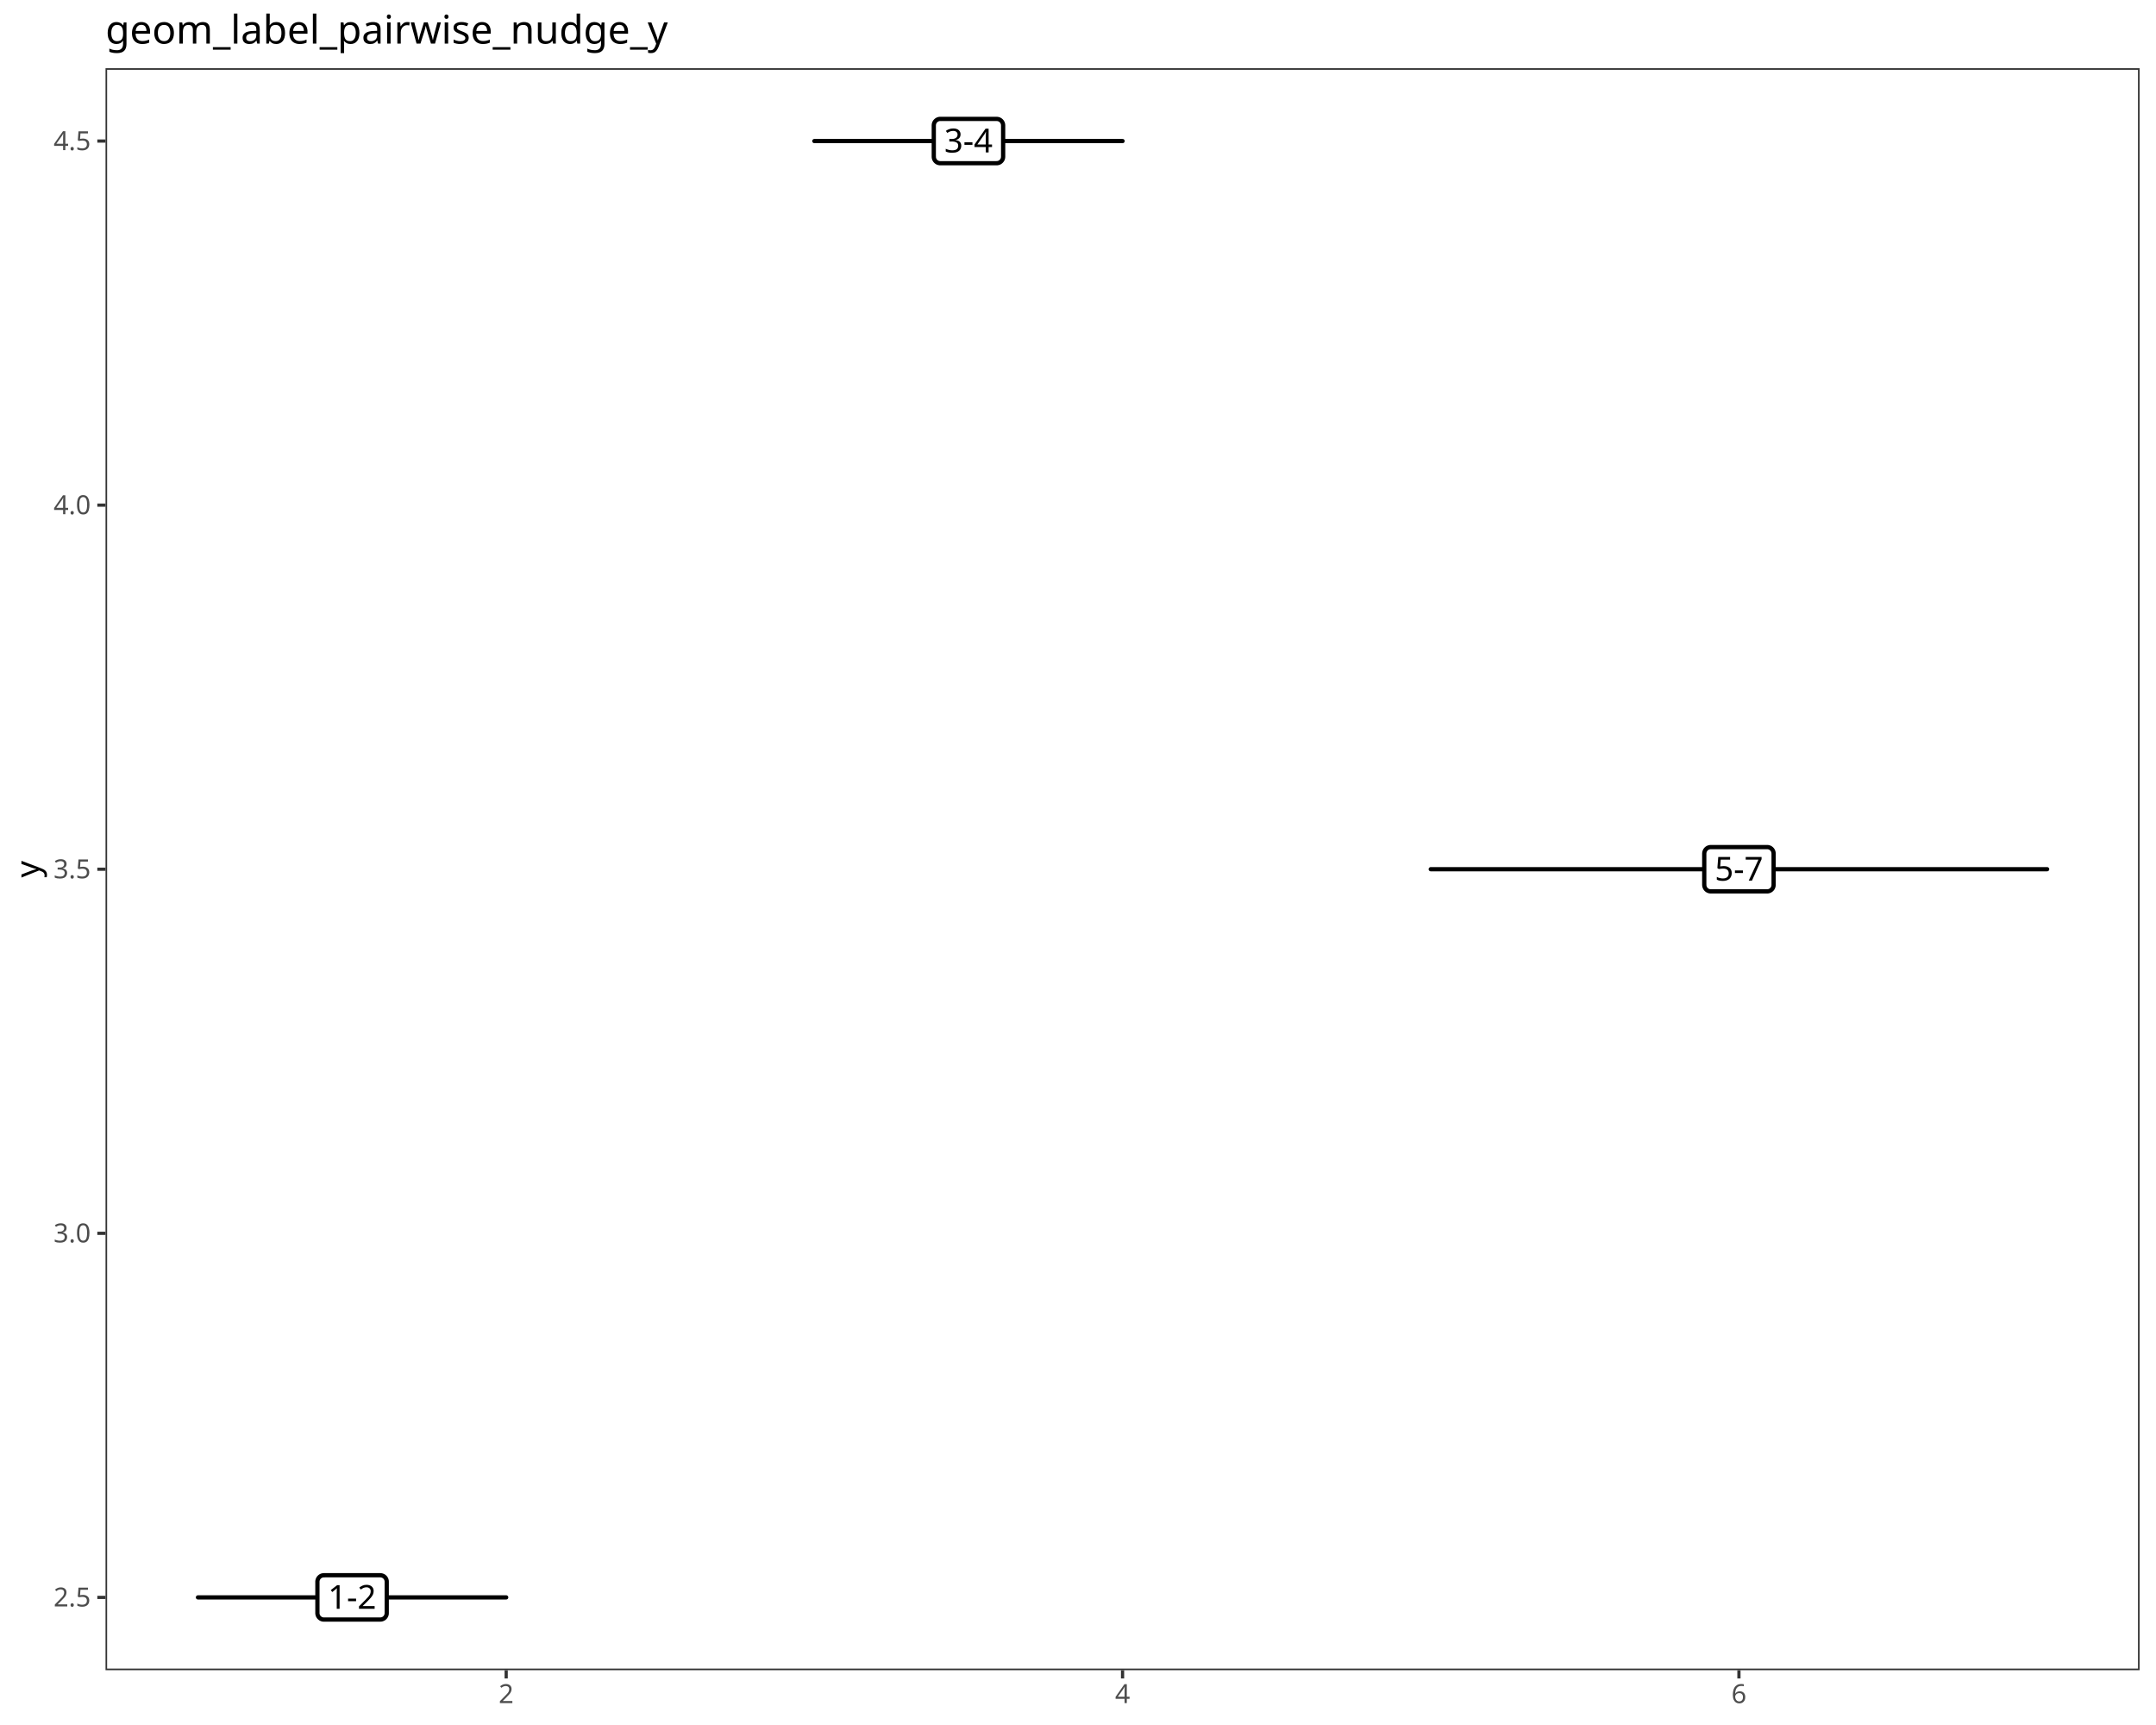
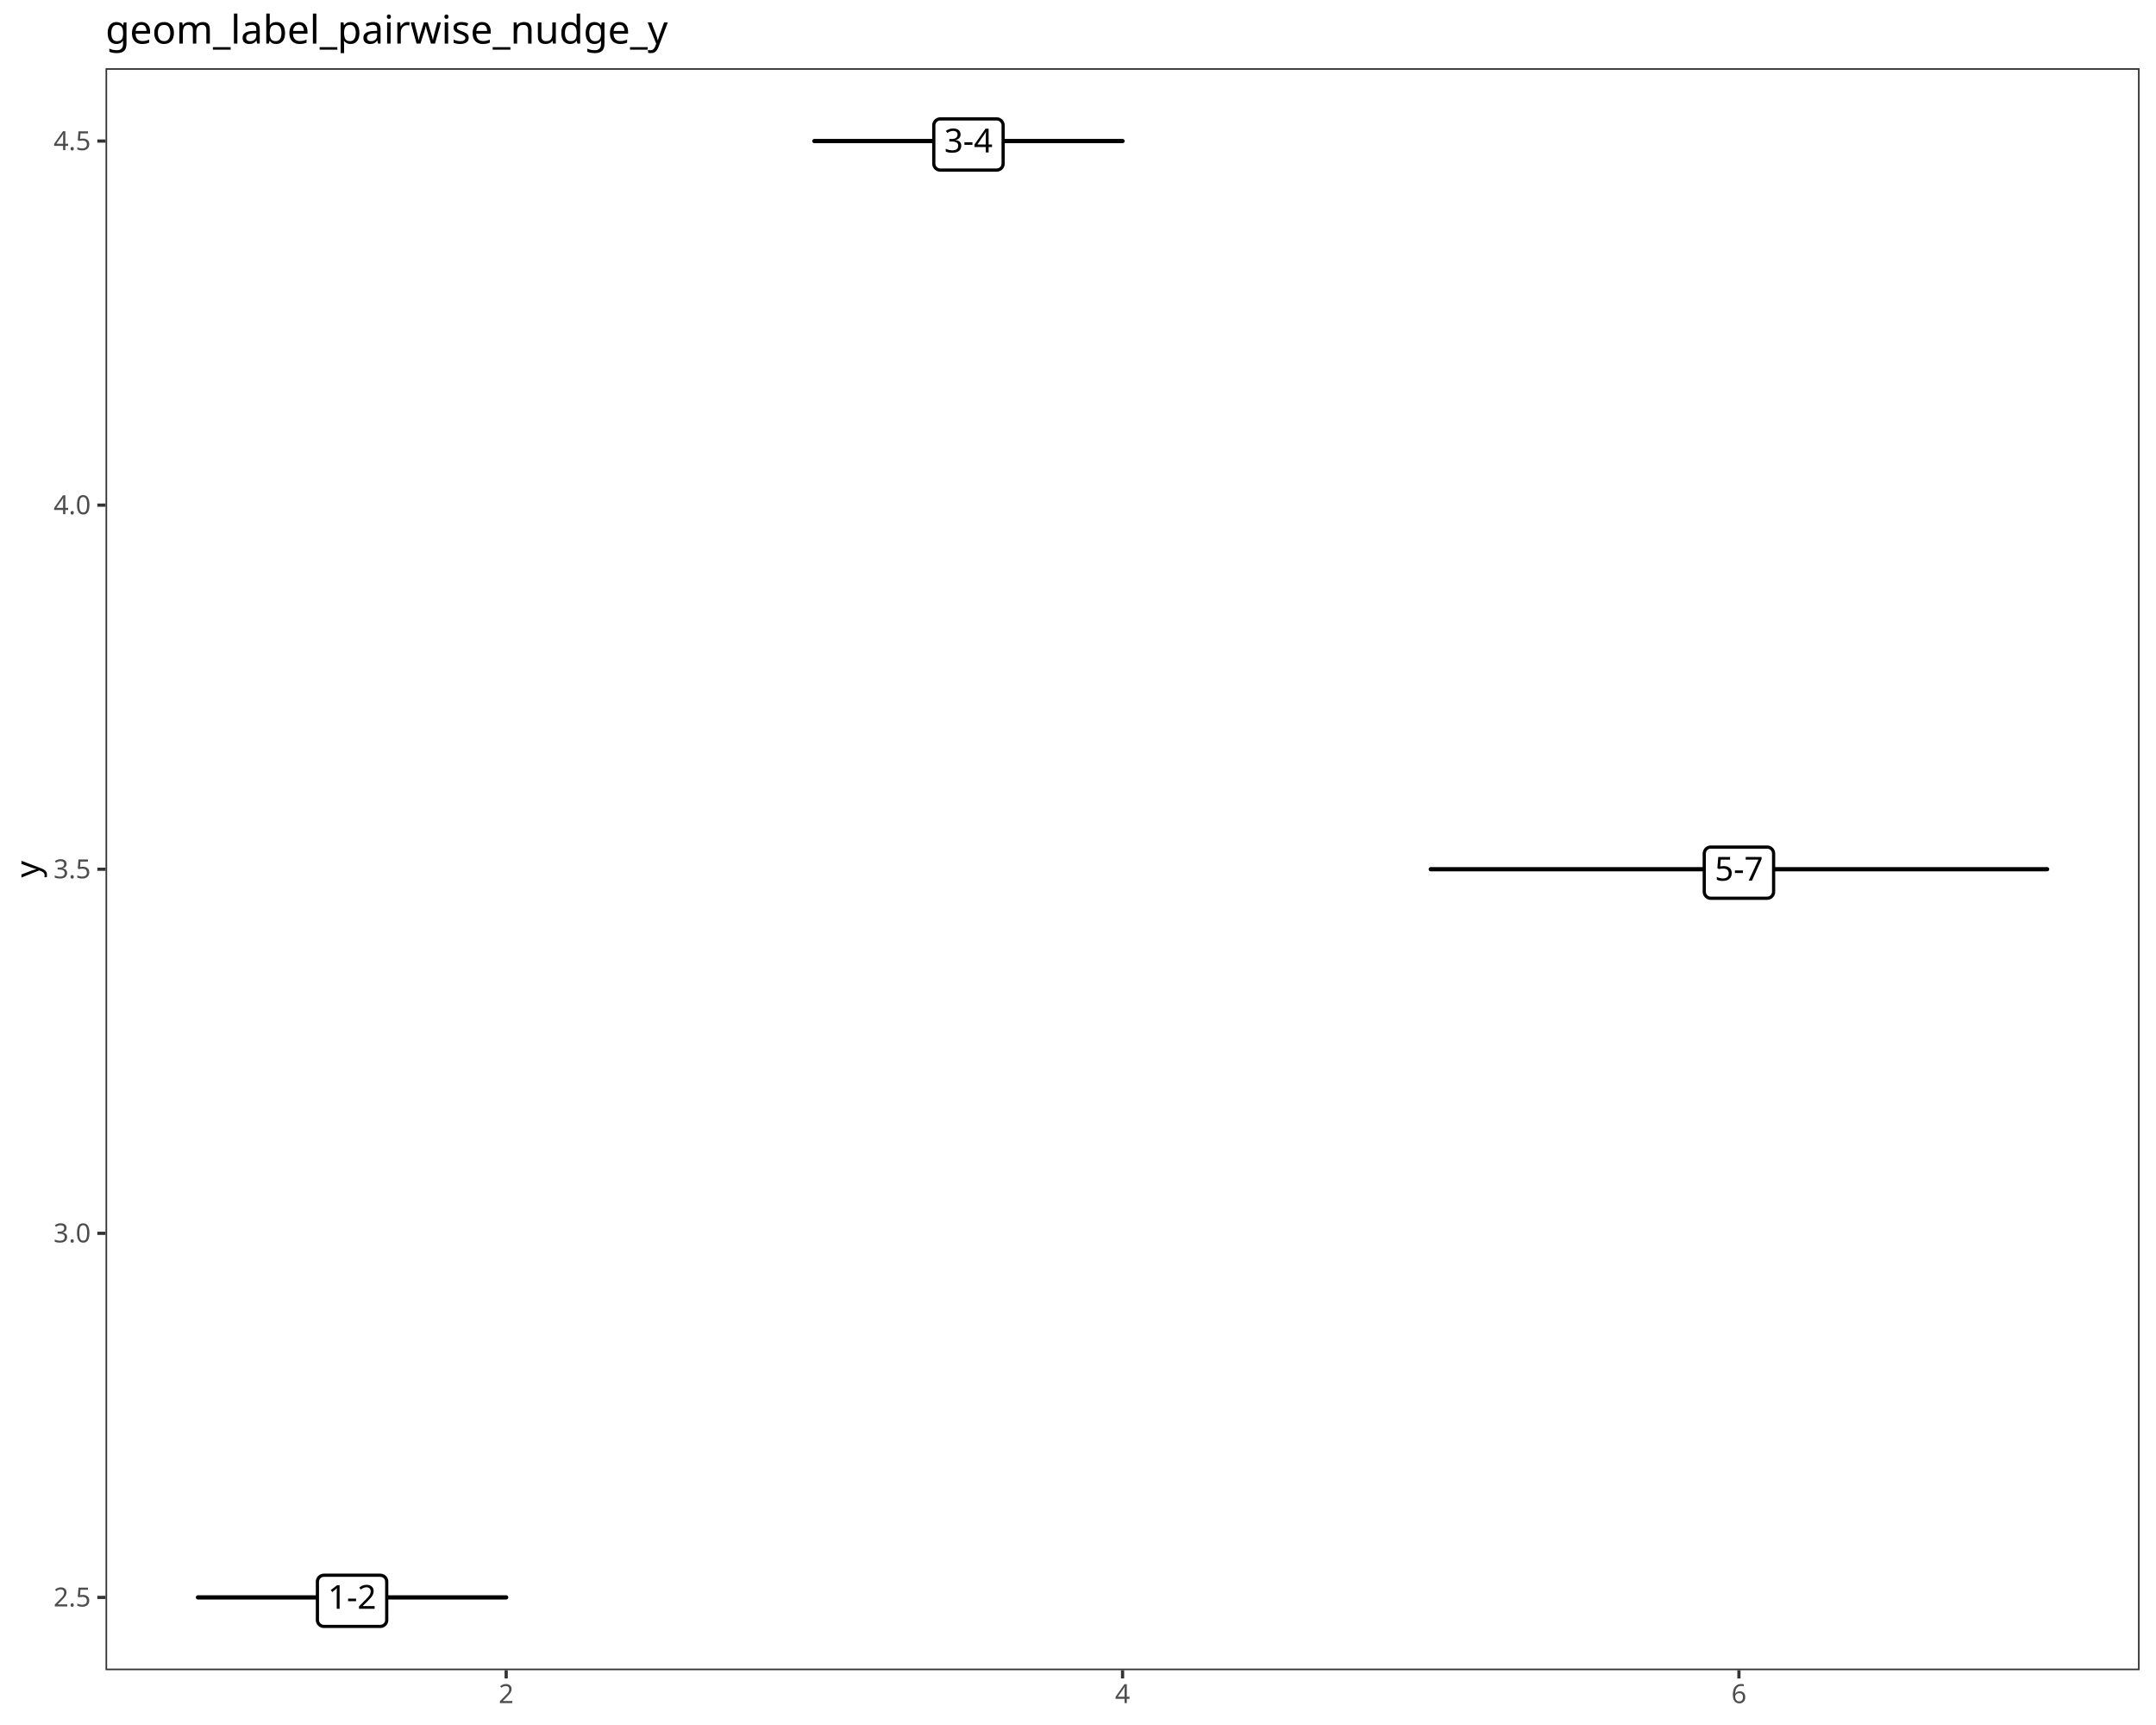
<svg xmlns="http://www.w3.org/2000/svg" class="svglite" data-engine-version="2.0" width="720.00pt" height="576.00pt" viewBox="0 0 720.00 576.00">
  <defs>
    <style type="text/css">
    .svglite line, .svglite polyline, .svglite polygon, .svglite path, .svglite rect, .svglite circle {
      fill: none;
      stroke: #000000;
      stroke-linecap: round;
      stroke-linejoin: round;
      stroke-miterlimit: 10.00;
    }
  </style>
  </defs>
  <rect width="100%" height="100%" style="stroke: none; fill: #FFFFFF;" />
  <defs>
    <clipPath id="cpMC4wMHw3MjAuMDB8MC4wMHw1NzYuMDA=">
      <rect x="0.00" y="0.00" width="720.00" height="576.00" />
    </clipPath>
  </defs>
  <g clip-path="url(#cpMC4wMHw3MjAuMDB8MC4wMHw1NzYuMDA=)">
    <rect x="0.00" y="0.00" width="720.00" height="576.00" style="stroke-width: 1.07; stroke: #FFFFFF; fill: #FFFFFF;" />
  </g>
  <defs>
    <clipPath id="cpMzUuMjR8NzE0LjUyfDIyLjc4fDU1Ny43MQ==">
      <rect x="35.24" y="22.78" width="679.28" height="534.92" />
    </clipPath>
  </defs>
  <g clip-path="url(#cpMzUuMjR8NzE0LjUyfDIyLjc4fDU1Ny43MQ==)">
    <rect x="35.24" y="22.78" width="679.28" height="534.92" style="stroke-width: 1.07; stroke: none; fill: #FFFFFF;" />
    <line x1="66.11" y1="533.39" x2="169.04" y2="533.39" style="stroke-width: 1.42;" />
-     <polygon points="108.16,540.79 126.99,540.79 126.91,540.79 127.25,540.77 127.59,540.70 127.92,540.58 128.22,540.41 128.49,540.19 128.72,539.93 128.91,539.63 129.04,539.31 129.13,538.98 129.15,538.63 129.15,538.63 129.15,528.15 129.15,528.15 129.13,527.81 129.04,527.47 128.91,527.15 128.72,526.85 128.49,526.59 128.22,526.37 127.92,526.20 127.59,526.08 127.25,526.01 126.99,525.99 108.16,525.99 108.42,526.01 108.07,525.99 107.73,526.04 107.39,526.13 107.08,526.28 106.79,526.48 106.54,526.72 106.33,527.00 106.17,527.31 106.06,527.64 106.00,527.98 106.00,528.15 106.00,538.63 106.00,538.46 106.00,538.80 106.06,539.15 106.17,539.48 106.33,539.78 106.54,540.06 106.79,540.30 107.08,540.50 107.39,540.65 107.73,540.75 108.07,540.79 " style="stroke-width: 1.42; fill: #FFFFFF;" />
+     <polygon points="108.16,543.08 126.99,543.08 126.91,543.08 127.25,543.07 127.59,543.00 127.92,542.87 128.22,542.70 128.49,542.48 128.72,542.22 128.91,541.93 129.04,541.61 129.13,541.27 129.15,540.92 129.15,540.92 129.15,528.15 129.15,528.15 129.13,527.81 129.04,527.47 128.91,527.15 128.72,526.85 128.49,526.59 128.22,526.37 127.92,526.20 127.59,526.08 127.25,526.01 126.99,525.99 108.16,525.99 108.42,526.01 108.07,525.99 107.73,526.04 107.39,526.13 107.08,526.28 106.79,526.48 106.54,526.72 106.33,527.00 106.17,527.31 106.06,527.64 106.00,527.98 106.00,528.15 106.00,540.92 106.00,540.75 106.00,541.10 106.06,541.44 106.17,541.77 106.33,542.08 106.54,542.35 106.79,542.60 107.08,542.79 107.39,542.94 107.73,543.04 108.07,543.08 " style="stroke-width: 1.07; fill: #FFFFFF;" />
    <text x="117.58" y="537.19" text-anchor="middle" style="font-size: 11.04px; font-family: sans;" textLength="15.96px" lengthAdjust="spacingAndGlyphs">1-2</text>
    <line x1="271.96" y1="47.10" x2="374.88" y2="47.10" style="stroke-width: 1.42;" />
-     <polygon points="314.00,54.50 332.84,54.50 332.75,54.50 333.10,54.48 333.44,54.41 333.76,54.29 334.06,54.11 334.33,53.89 334.56,53.63 334.75,53.34 334.89,53.02 334.97,52.68 335.00,52.34 335.00,52.34 335.00,41.86 335.00,41.86 334.97,41.51 334.89,41.18 334.75,40.86 334.56,40.56 334.33,40.30 334.06,40.08 333.76,39.91 333.44,39.78 333.10,39.72 332.84,39.70 314.00,39.70 314.26,39.72 313.91,39.70 313.57,39.74 313.23,39.84 312.92,39.99 312.63,40.19 312.38,40.43 312.17,40.70 312.01,41.01 311.90,41.34 311.85,41.69 311.84,41.86 311.84,52.34 311.85,52.16 311.85,52.51 311.90,52.85 312.01,53.18 312.17,53.49 312.38,53.77 312.63,54.01 312.92,54.21 313.23,54.36 313.57,54.45 313.91,54.50 " style="stroke-width: 1.42; fill: #FFFFFF;" />
+     <polygon points="314.00,56.79 332.84,56.79 332.75,56.79 333.10,56.77 333.44,56.70 333.76,56.58 334.06,56.41 334.33,56.19 334.56,55.93 334.75,55.63 334.89,55.31 334.97,54.98 335.00,54.63 335.00,54.63 335.00,41.86 335.00,41.86 334.97,41.51 334.89,41.18 334.75,40.86 334.56,40.56 334.33,40.30 334.06,40.08 333.76,39.91 333.44,39.78 333.10,39.72 332.84,39.70 314.00,39.70 314.26,39.72 313.91,39.70 313.57,39.74 313.23,39.84 312.92,39.99 312.63,40.19 312.38,40.43 312.17,40.70 312.01,41.01 311.90,41.34 311.85,41.69 311.84,41.86 311.84,54.63 311.85,54.45 311.85,54.80 311.90,55.15 312.01,55.48 312.17,55.78 312.38,56.06 312.63,56.30 312.92,56.50 313.23,56.65 313.57,56.75 313.91,56.79 " style="stroke-width: 1.07; fill: #FFFFFF;" />
    <text x="323.42" y="50.90" text-anchor="middle" style="font-size: 11.04px; font-family: sans;" textLength="15.96px" lengthAdjust="spacingAndGlyphs">3-4</text>
    <line x1="477.80" y1="290.24" x2="683.64" y2="290.24" style="stroke-width: 1.42;" />
-     <polygon points="571.30,297.64 590.14,297.64 590.05,297.64 590.40,297.63 590.74,297.56 591.07,297.43 591.37,297.26 591.64,297.04 591.87,296.78 592.05,296.49 592.19,296.17 592.27,295.83 592.30,295.48 592.30,295.48 592.30,285.01 592.30,285.01 592.27,284.66 592.19,284.32 592.05,284.00 591.87,283.71 591.64,283.45 591.37,283.23 591.07,283.05 590.74,282.93 590.40,282.86 590.14,282.85 571.30,282.85 571.56,282.86 571.22,282.85 570.87,282.89 570.54,282.99 570.22,283.14 569.94,283.33 569.69,283.57 569.48,283.85 569.32,284.16 569.21,284.49 569.15,284.83 569.14,285.01 569.14,295.48 569.15,295.31 569.15,295.66 569.21,296.00 569.32,296.33 569.48,296.64 569.69,296.92 569.94,297.16 570.22,297.35 570.54,297.50 570.87,297.60 571.22,297.64 " style="stroke-width: 1.42; fill: #FFFFFF;" />
+     <polygon points="571.30,299.94 590.14,299.94 590.05,299.93 590.40,299.92 590.74,299.85 591.07,299.73 591.37,299.55 591.64,299.33 591.87,299.07 592.05,298.78 592.19,298.46 592.27,298.12 592.30,297.78 592.30,297.78 592.30,285.01 592.30,285.01 592.27,284.66 592.19,284.32 592.05,284.00 591.87,283.71 591.64,283.45 591.37,283.23 591.07,283.05 590.74,282.93 590.40,282.86 590.14,282.85 571.30,282.85 571.56,282.86 571.22,282.85 570.87,282.89 570.54,282.99 570.22,283.14 569.94,283.33 569.69,283.57 569.48,283.85 569.32,284.16 569.21,284.49 569.15,284.83 569.14,285.01 569.14,297.78 569.15,297.60 569.15,297.95 569.21,298.29 569.32,298.62 569.48,298.93 569.69,299.21 569.94,299.45 570.22,299.65 570.54,299.79 570.87,299.89 571.22,299.93 " style="stroke-width: 1.07; fill: #FFFFFF;" />
    <text x="580.72" y="294.04" text-anchor="middle" style="font-size: 11.04px; font-family: sans;" textLength="15.96px" lengthAdjust="spacingAndGlyphs">5-7</text>
    <rect x="35.24" y="22.78" width="679.28" height="534.92" style="stroke-width: 1.07; stroke: #333333;" />
  </g>
  <g clip-path="url(#cpMC4wMHw3MjAuMDB8MC4wMHw1NzYuMDA=)">
    <text x="30.31" y="536.42" text-anchor="end" style="font-size: 8.80px; fill: #4D4D4D; font-family: sans;" textLength="12.23px" lengthAdjust="spacingAndGlyphs">2.5</text>
    <text x="30.31" y="414.85" text-anchor="end" style="font-size: 8.80px; fill: #4D4D4D; font-family: sans;" textLength="12.23px" lengthAdjust="spacingAndGlyphs">3.0</text>
    <text x="30.31" y="293.27" text-anchor="end" style="font-size: 8.80px; fill: #4D4D4D; font-family: sans;" textLength="12.23px" lengthAdjust="spacingAndGlyphs">3.5</text>
    <text x="30.31" y="171.70" text-anchor="end" style="font-size: 8.80px; fill: #4D4D4D; font-family: sans;" textLength="12.23px" lengthAdjust="spacingAndGlyphs">4.0</text>
    <text x="30.31" y="50.13" text-anchor="end" style="font-size: 8.80px; fill: #4D4D4D; font-family: sans;" textLength="12.23px" lengthAdjust="spacingAndGlyphs">4.5</text>
    <polyline points="32.50,533.39 35.24,533.39 " style="stroke-width: 1.07; stroke: #333333; stroke-linecap: butt;" />
    <polyline points="32.50,411.82 35.24,411.82 " style="stroke-width: 1.07; stroke: #333333; stroke-linecap: butt;" />
    <polyline points="32.50,290.24 35.24,290.24 " style="stroke-width: 1.07; stroke: #333333; stroke-linecap: butt;" />
    <polyline points="32.50,168.67 35.24,168.67 " style="stroke-width: 1.07; stroke: #333333; stroke-linecap: butt;" />
    <polyline points="32.50,47.10 35.24,47.10 " style="stroke-width: 1.07; stroke: #333333; stroke-linecap: butt;" />
    <polyline points="169.04,560.45 169.04,557.71 " style="stroke-width: 1.07; stroke: #333333; stroke-linecap: butt;" />
    <polyline points="374.88,560.45 374.88,557.71 " style="stroke-width: 1.07; stroke: #333333; stroke-linecap: butt;" />
    <polyline points="580.72,560.45 580.72,557.71 " style="stroke-width: 1.07; stroke: #333333; stroke-linecap: butt;" />
    <text x="169.04" y="568.69" text-anchor="middle" style="font-size: 8.80px; fill: #4D4D4D; font-family: sans;" textLength="4.89px" lengthAdjust="spacingAndGlyphs">2</text>
    <text x="374.88" y="568.69" text-anchor="middle" style="font-size: 8.80px; fill: #4D4D4D; font-family: sans;" textLength="4.89px" lengthAdjust="spacingAndGlyphs">4</text>
    <text x="580.72" y="568.69" text-anchor="middle" style="font-size: 8.80px; fill: #4D4D4D; font-family: sans;" textLength="4.89px" lengthAdjust="spacingAndGlyphs">6</text>
    <text transform="translate(13.05,290.24) rotate(-90)" text-anchor="middle" style="font-size: 11.00px; font-family: sans;" textLength="5.50px" lengthAdjust="spacingAndGlyphs">y</text>
    <text x="35.24" y="14.56" style="font-size: 13.20px; font-family: sans;" textLength="182.02px" lengthAdjust="spacingAndGlyphs">geom_label_pairwise_nudge_y</text>
  </g>
</svg>
